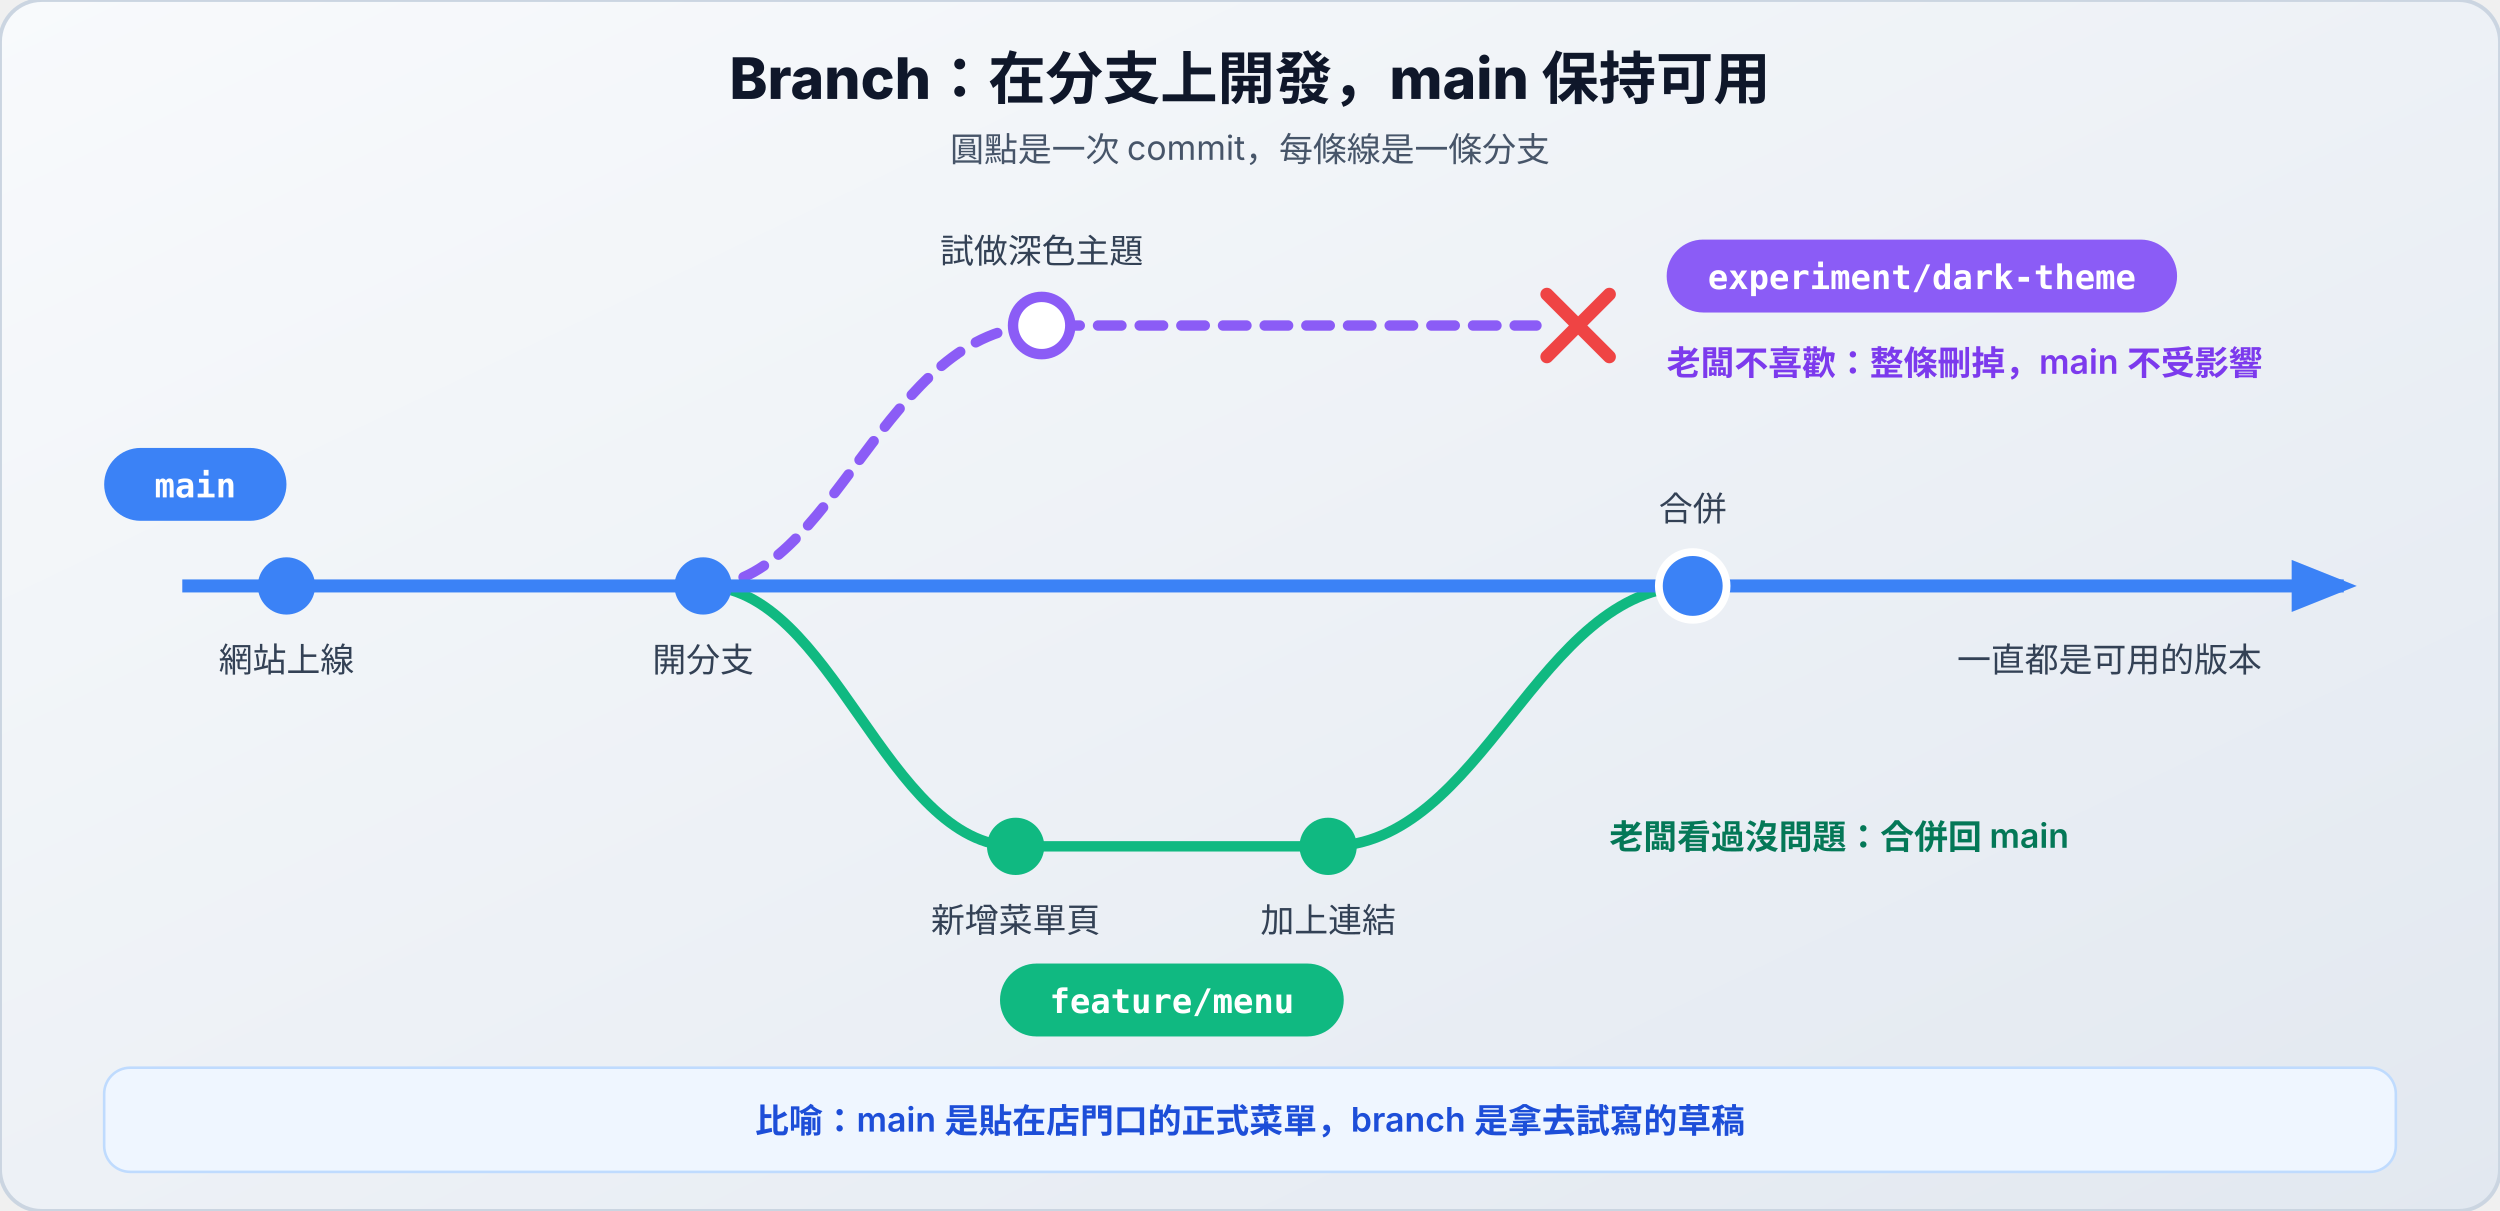
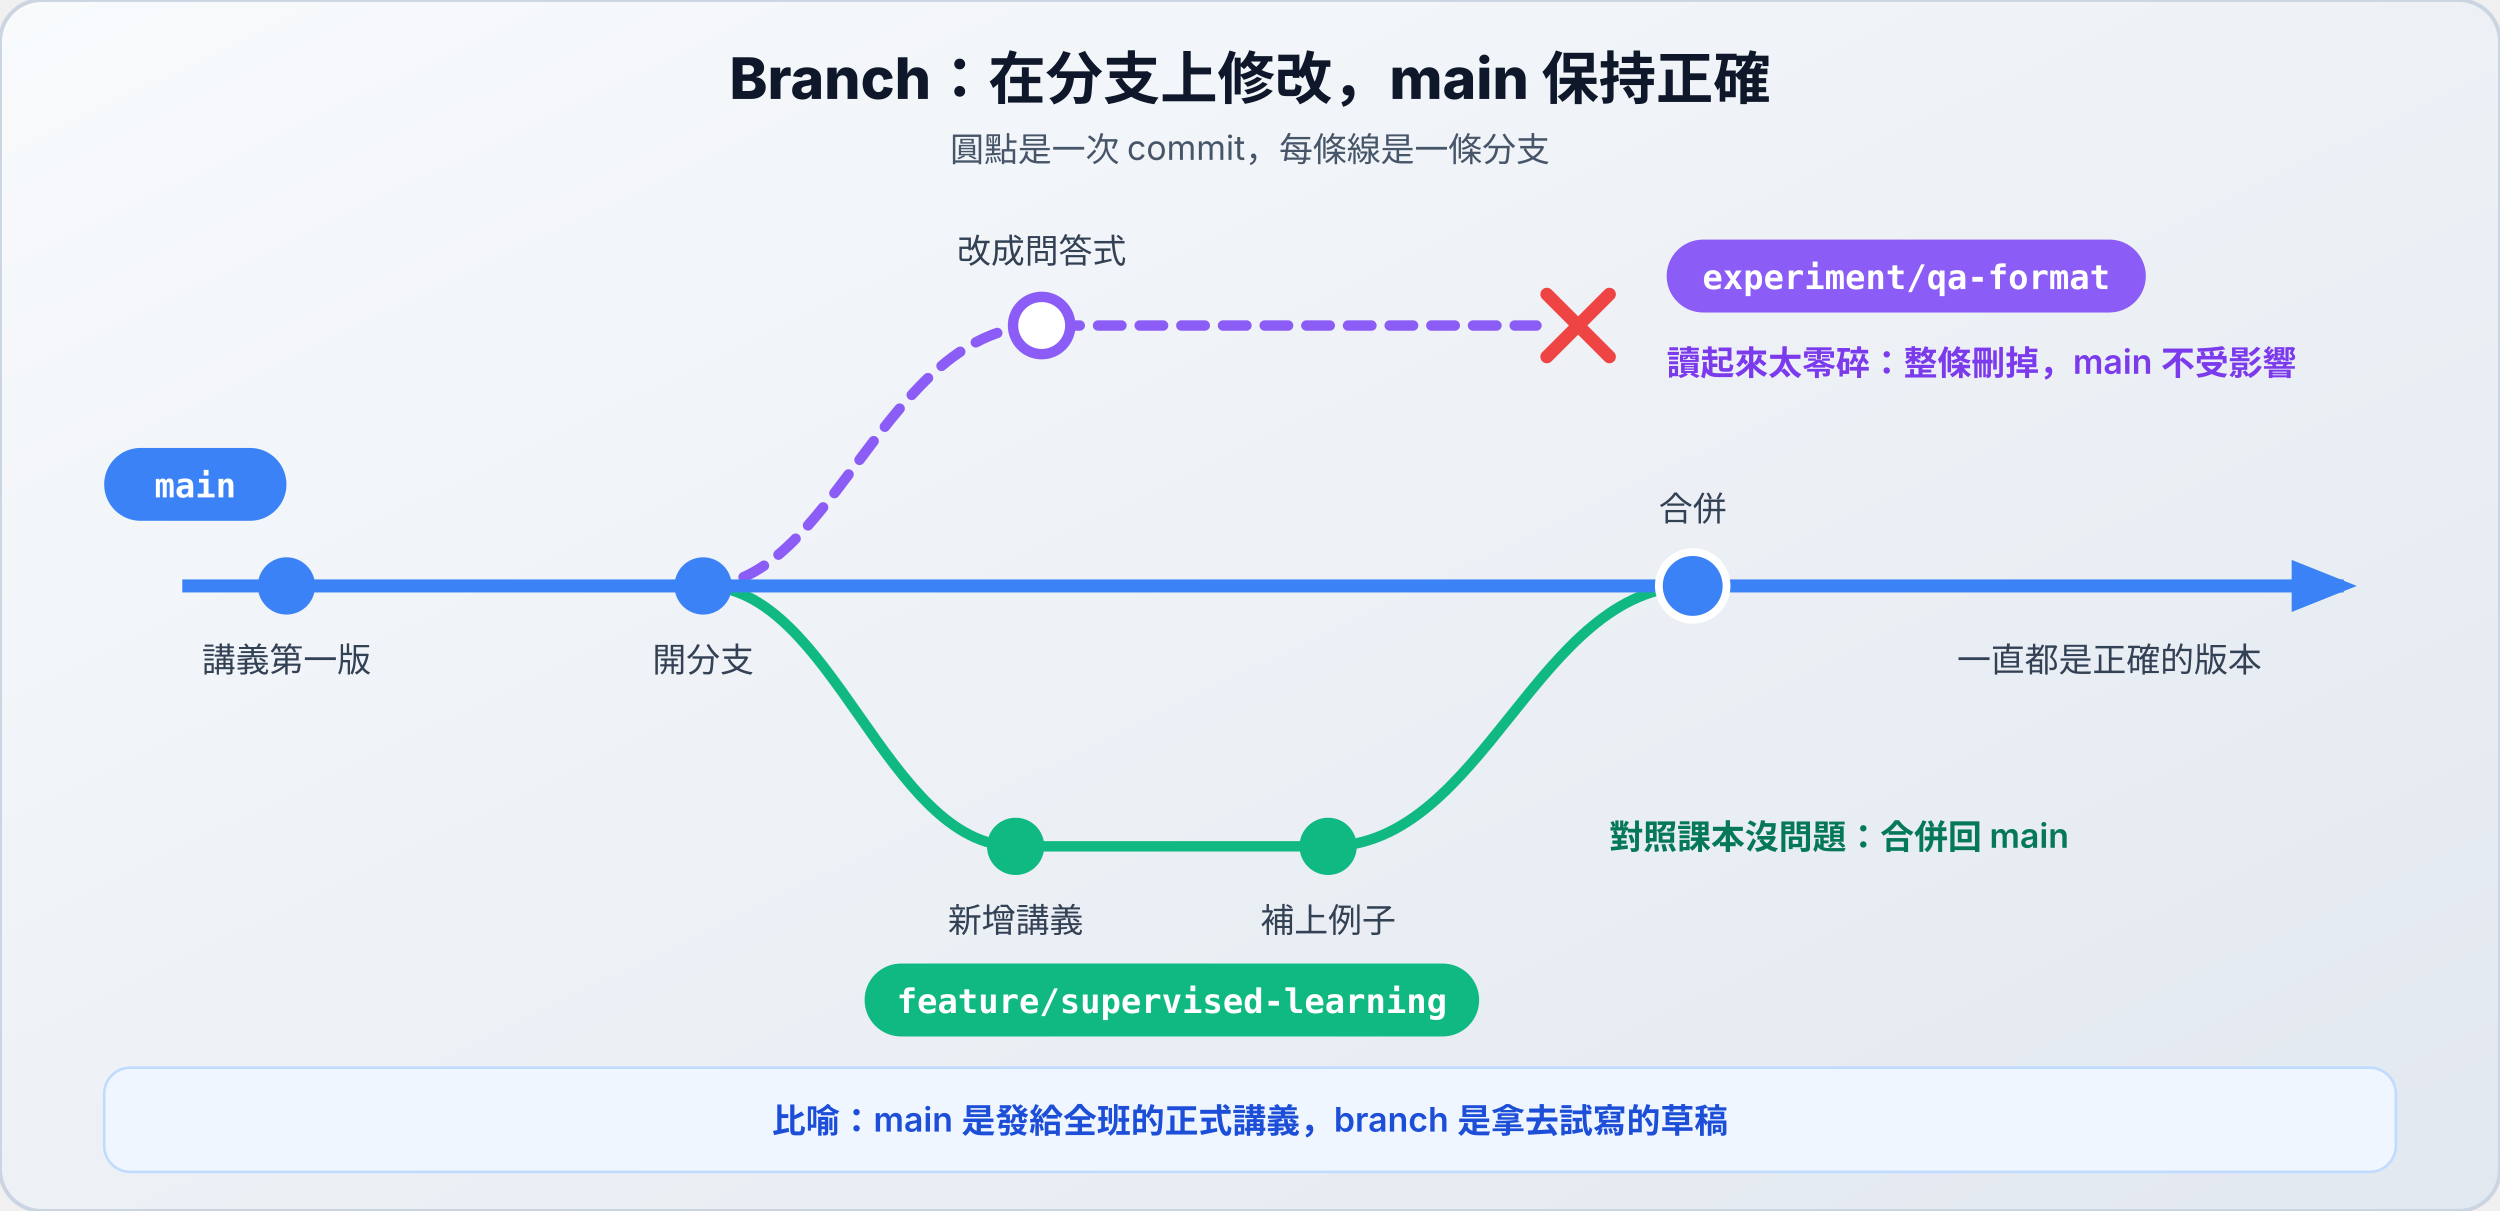
<svg xmlns="http://www.w3.org/2000/svg" viewBox="0 0 960 465" width="100%">
  <defs>
    <linearGradient id="bg" x1="0%" y1="0%" x2="100%" y2="100%">
      <stop offset="0%" stop-color="#f8fafc" />
      <stop offset="100%" stop-color="#e2e8f0" />
    </linearGradient>
    <marker id="arrow" viewBox="0 0 10 10" refX="8" refY="5" markerWidth="5" markerHeight="5" orient="auto">
      <path d="M 0 1 L 10 5 L 0 9 z" fill="#3b82f6" />
    </marker>
  </defs>
  <style>
    text { font-family: -apple-system, BlinkMacSystemFont, "PingFang TC", "Noto Sans TC", "Microsoft JhengHei", sans-serif; }
    .title { font-size: 22px; font-weight: 800; fill: #0f172a; }
    .sub { font-size: 13px; fill: #475569; }
    .pill { font-family: ui-monospace, SFMono-Regular, Menlo, Consolas, monospace; font-size: 13px; font-weight: 700; fill: #ffffff; }
    .txt { font-size: 13px; fill: #334155; }
    .note { font-size: 13px; font-weight: 600; }
  </style>
  <rect width="960" height="465" rx="16" fill="url(#bg)" stroke="#cbd5e1" stroke-width="1.5" />
-   <text x="480" y="38" class="title" text-anchor="middle">Branch：在分支上開發，main 保持可用</text>
+   <text x="480" y="38" class="title" text-anchor="middle">Branch：在分支上修改，main 保持正確</text>
  <text x="480" y="62" class="sub" text-anchor="middle">圓點是一次 commit，每條線是一條分支</text>
  <path d="M 270 225 C 320 225, 340 125, 400 125 L 590 125" fill="none" stroke="#8b5cf6" stroke-width="4" stroke-dasharray="9 7" stroke-linecap="round" />
  <circle cx="400" cy="125" r="11" fill="#ffffff" stroke="#8b5cf6" stroke-width="4" />
-   <text x="400" y="101" class="txt" text-anchor="middle">試做深色主題</text>
+   <text x="400" y="101" class="txt" text-anchor="middle">改成問答式</text>
  <path d="M 594 113 L 618 137 M 618 113 L 594 137" stroke="#ef4444" stroke-width="5" stroke-linecap="round" />
-   <rect x="640" y="92" width="196" height="28" rx="14" fill="#8b5cf6" />
-   <text x="738" y="111" class="pill" text-anchor="middle">experiment/dark-theme</text>
-   <text x="640" y="144" class="note" style="fill:#7c3aed">老闆不喜歡：整條刪掉，main 不受影響</text>
+   <rect x="640" y="92" width="184" height="28" rx="14" fill="#8b5cf6" />
+   <text x="732" y="111" class="pill" text-anchor="middle">experiment/qa-format</text>
+   <text x="640" y="144" class="note" style="fill:#7c3aed">讀起來太零碎：整條刪掉，main 不受影響</text>
  <path d="M 270 225 C 320 225, 340 325, 390 325 L 510 325 C 570 325, 590 225, 650 225" fill="none" stroke="#10b981" stroke-width="4" />
  <circle cx="390" cy="325" r="11" fill="#10b981" />
  <circle cx="510" cy="325" r="11" fill="#10b981" />
-   <text x="390" y="358" class="txt" text-anchor="middle">新增菜單頁</text>
-   <text x="510" y="358" class="txt" text-anchor="middle">加上連結</text>
-   <rect x="384" y="370" width="132" height="28" rx="14" fill="#10b981" />
-   <text x="450" y="389" class="pill" text-anchor="middle">feature/menu</text>
-   <text x="618" y="326" class="note" style="fill:#047857">老闆看過沒問題：合併回 main</text>
+   <text x="390" y="358" class="txt" text-anchor="middle">新增講義</text>
+   <text x="510" y="358" class="txt" text-anchor="middle">補上例子</text>
+   <rect x="332" y="370" width="236" height="28" rx="14" fill="#10b981" />
+   <text x="450" y="389" class="pill" text-anchor="middle">feature/supervised-learning</text>
+   <text x="618" y="326" class="note" style="fill:#047857">對照課本沒問題：合併回 main</text>
  <line x1="70" y1="225" x2="900" y2="225" stroke="#3b82f6" stroke-width="5" marker-end="url(#arrow)" />
  <circle cx="110" cy="225" r="11" fill="#3b82f6" />
  <circle cx="270" cy="225" r="11" fill="#3b82f6" />
  <circle cx="650" cy="225" r="13" fill="#3b82f6" stroke="#ffffff" stroke-width="3" />
  <rect x="40" y="172" width="70" height="28" rx="14" fill="#3b82f6" />
  <text x="75" y="191" class="pill" text-anchor="middle">main</text>
-   <text x="110" y="258" class="txt" text-anchor="middle">網站上線</text>
+   <text x="110" y="258" class="txt" text-anchor="middle">講義第一版</text>
  <text x="270" y="258" class="txt" text-anchor="middle">開分支</text>
  <text x="650" y="200" class="txt" text-anchor="middle">合併</text>
-   <text x="810" y="258" class="txt" text-anchor="middle">一直都是可用的版本</text>
+   <text x="810" y="258" class="txt" text-anchor="middle">一直都是正確的版本</text>
  <rect x="40" y="410" width="880" height="40" rx="10" fill="#eff6ff" stroke="#bfdbfe" />
-   <text x="480" y="435" class="note" text-anchor="middle" style="fill:#1d4ed8">比喻：main 是貼在店門口的正式菜單，branch 是拿去試寫的草稿</text>
+   <text x="480" y="435" class="note" text-anchor="middle" style="fill:#1d4ed8">比喻：main 是發給全班的正式講義，branch 是拿去試寫的草稿</text>
</svg>
